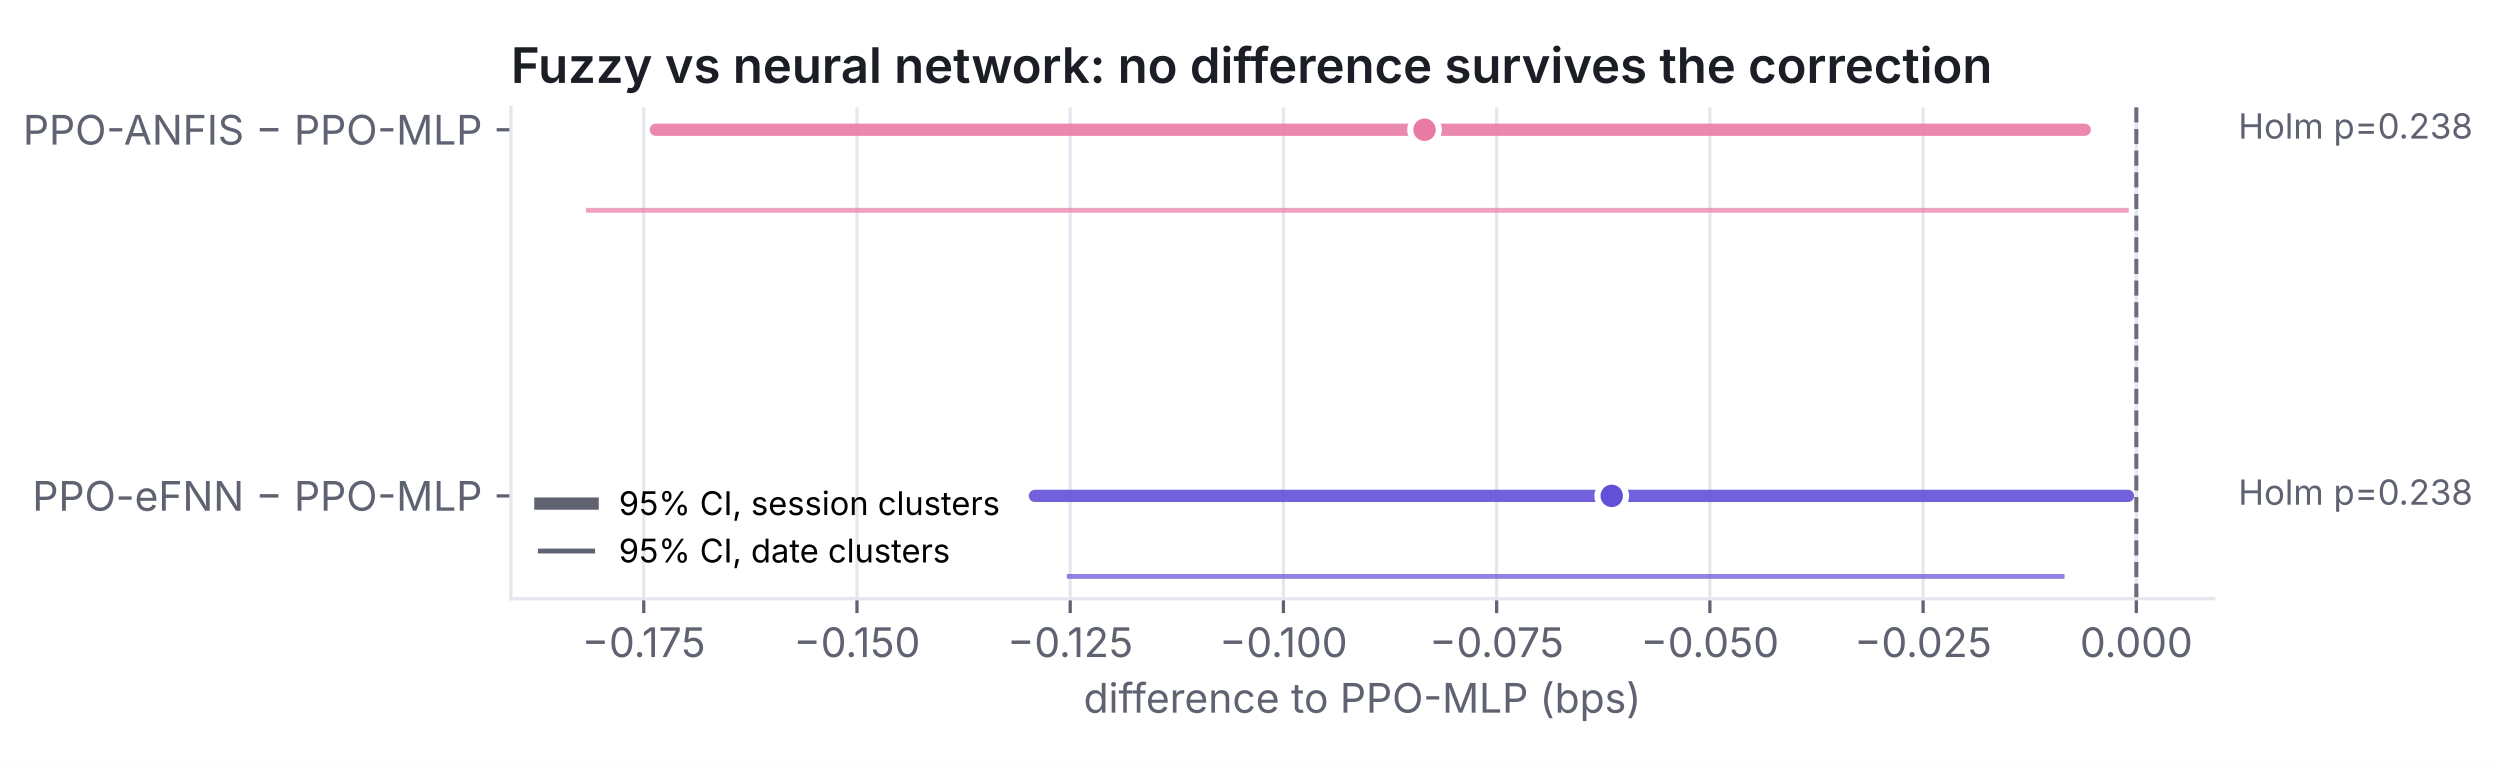
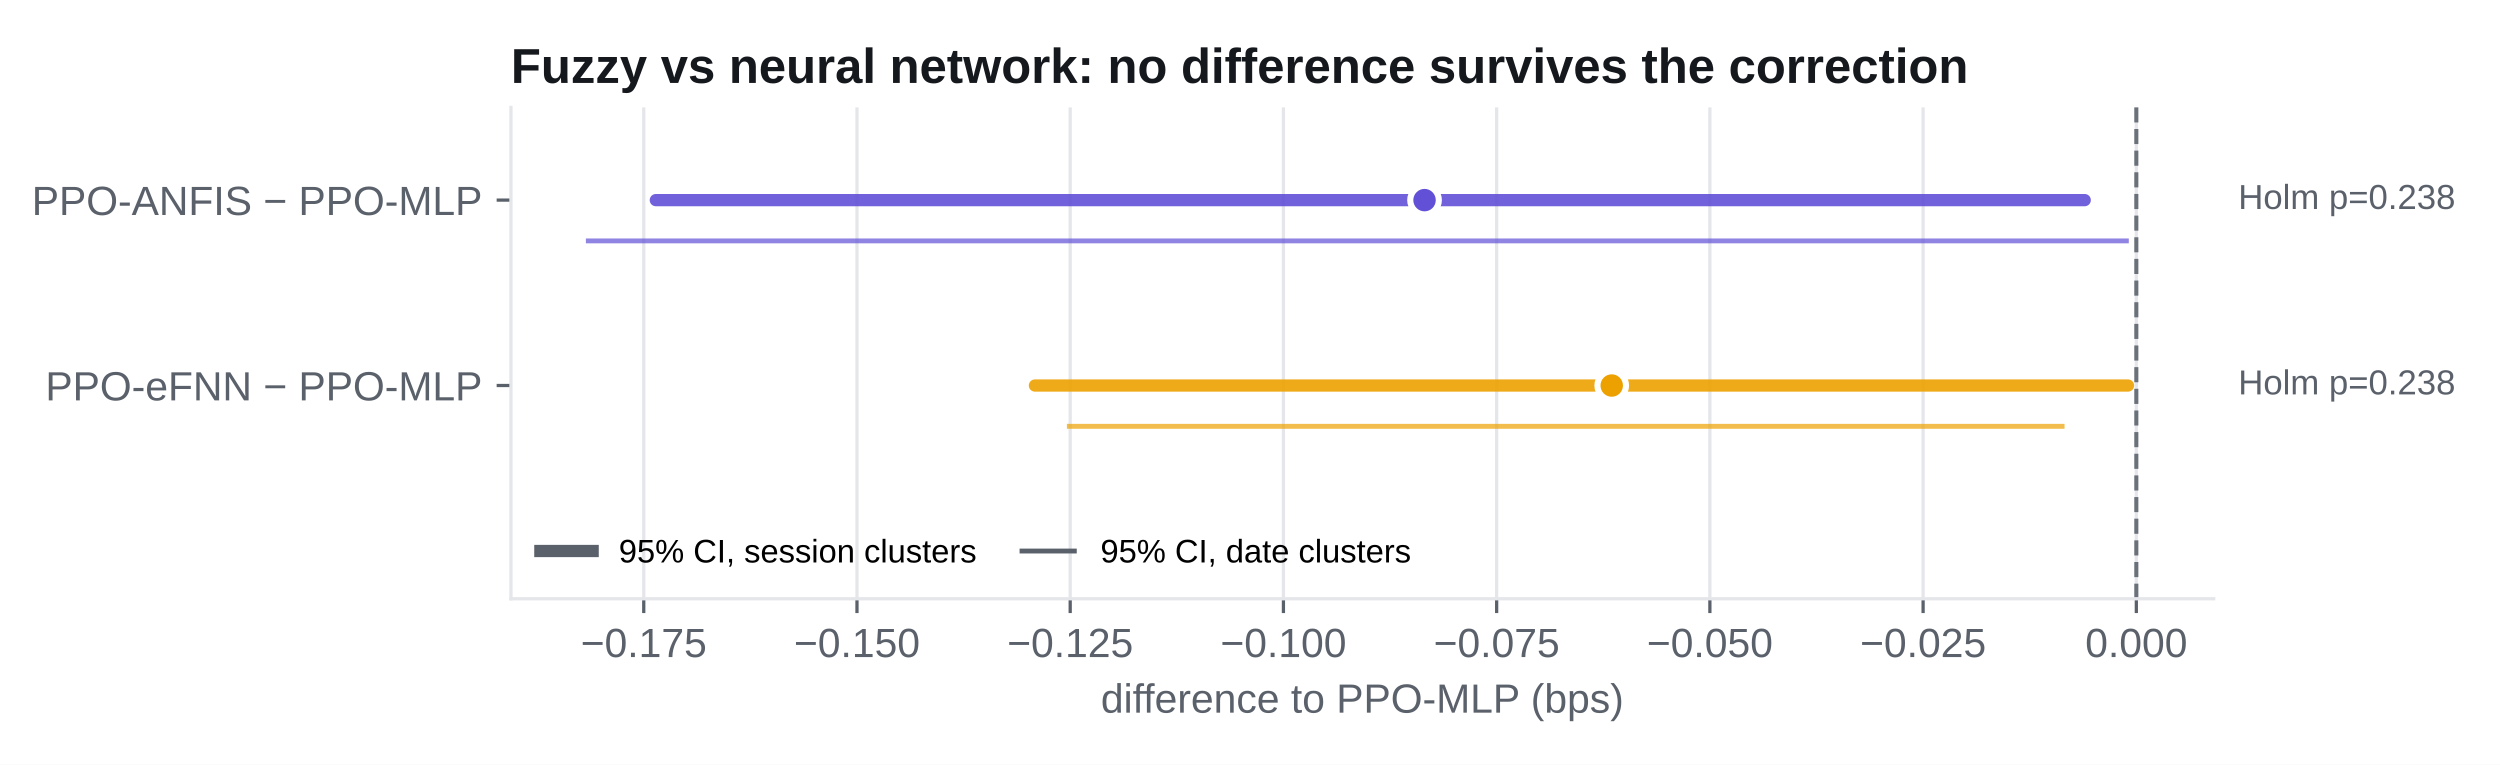
<svg xmlns="http://www.w3.org/2000/svg" xmlns:xlink="http://www.w3.org/1999/xlink" width="612pt" height="187.2pt" viewBox="0 0 612 187.2" version="1.1">
  <defs>
    <style type="text/css">*{stroke-linejoin: round; stroke-linecap: butt}</style>
  </defs>
  <g id="figure_1">
    <g id="patch_1">
      <path d="M 0 187.2  L 612 187.2  L 612 0  L 0 0  z " style="fill: #ffffff" />
    </g>
    <g id="axes_1">
      <g id="patch_2">
        <path d="M 125.08 146.575  L 541.92 146.575  L 541.92 26.295  L 125.08 26.295  z " style="fill: #ffffff" />
      </g>
      <g id="matplotlib.axis_1">
        <g id="xtick_1">
          <g id="line2d_1">
-             <path d="M 157.59 146.575  L 157.59 26.295  " clip-path="url(#p1d48a2001a)" style="fill: none; stroke: #e6e7ee; stroke-width: 0.8; stroke-linecap: square" />
+             <path d="M 157.59 146.575  L 157.59 26.295  " clip-path="url(#p40d12ab24c)" style="fill: none; stroke: #e4e6ea; stroke-width: 0.8; stroke-linecap: square" />
          </g>
          <g id="line2d_2">
            <defs>
-               <path id="md74570a606" d="M 0 0  L 0 3.5  " style="stroke: #5f6270; stroke-width: 0.8" />
+               <path id="mcc87a97436" d="M 0 0  L 0 3.5  " style="stroke: #5b616b; stroke-width: 0.8" />
            </defs>
            <g>
-               <use xlink:href="#md74570a606" x="157.59" y="146.575" style="fill: #5f6270; stroke: #5f6270; stroke-width: 0.8" />
+               <use xlink:href="#mcc87a97436" x="157.59" y="146.575" style="fill: #5b616b; stroke: #5b616b; stroke-width: 0.8" />
            </g>
          </g>
          <g id="text_1">
-             <text style="font-size: 10px; font-family: 'Inter', 'Segoe UI', 'Helvetica Neue', 'Arial', 'DejaVu Sans', sans-serif; text-anchor: middle; fill: #5f6270" x="157.59" y="160.855" transform="rotate(-0 157.5903 160.8552)">−0.175</text>
+             <text style="font-size: 10px; font-family: 'IBM Plex Sans', 'Segoe UI', 'Helvetica Neue', 'Arial', 'DejaVu Sans', sans-serif; text-anchor: middle; fill: #5b616b" x="157.59" y="160.855" transform="rotate(-0 157.5903 160.8552)">−0.175</text>
          </g>
        </g>
        <g id="xtick_2">
          <g id="line2d_3">
-             <path d="M 209.788 146.575  L 209.788 26.295  " clip-path="url(#p1d48a2001a)" style="fill: none; stroke: #e6e7ee; stroke-width: 0.8; stroke-linecap: square" />
+             <path d="M 209.788 146.575  L 209.788 26.295  " clip-path="url(#p40d12ab24c)" style="fill: none; stroke: #e4e6ea; stroke-width: 0.8; stroke-linecap: square" />
          </g>
          <g id="line2d_4">
            <g>
-               <use xlink:href="#md74570a606" x="209.788" y="146.575" style="fill: #5f6270; stroke: #5f6270; stroke-width: 0.8" />
+               <use xlink:href="#mcc87a97436" x="209.788" y="146.575" style="fill: #5b616b; stroke: #5b616b; stroke-width: 0.8" />
            </g>
          </g>
          <g id="text_2">
-             <text style="font-size: 10px; font-family: 'Inter', 'Segoe UI', 'Helvetica Neue', 'Arial', 'DejaVu Sans', sans-serif; text-anchor: middle; fill: #5f6270" x="209.788" y="160.855" transform="rotate(-0 209.7878 160.8552)">−0.150</text>
+             <text style="font-size: 10px; font-family: 'IBM Plex Sans', 'Segoe UI', 'Helvetica Neue', 'Arial', 'DejaVu Sans', sans-serif; text-anchor: middle; fill: #5b616b" x="209.788" y="160.855" transform="rotate(-0 209.7878 160.8552)">−0.150</text>
          </g>
        </g>
        <g id="xtick_3">
          <g id="line2d_5">
-             <path d="M 261.985 146.575  L 261.985 26.295  " clip-path="url(#p1d48a2001a)" style="fill: none; stroke: #e6e7ee; stroke-width: 0.8; stroke-linecap: square" />
+             <path d="M 261.985 146.575  L 261.985 26.295  " clip-path="url(#p40d12ab24c)" style="fill: none; stroke: #e4e6ea; stroke-width: 0.8; stroke-linecap: square" />
          </g>
          <g id="line2d_6">
            <g>
-               <use xlink:href="#md74570a606" x="261.985" y="146.575" style="fill: #5f6270; stroke: #5f6270; stroke-width: 0.8" />
+               <use xlink:href="#mcc87a97436" x="261.985" y="146.575" style="fill: #5b616b; stroke: #5b616b; stroke-width: 0.8" />
            </g>
          </g>
          <g id="text_3">
-             <text style="font-size: 10px; font-family: 'Inter', 'Segoe UI', 'Helvetica Neue', 'Arial', 'DejaVu Sans', sans-serif; text-anchor: middle; fill: #5f6270" x="261.985" y="160.855" transform="rotate(-0 261.9853 160.8552)">−0.125</text>
+             <text style="font-size: 10px; font-family: 'IBM Plex Sans', 'Segoe UI', 'Helvetica Neue', 'Arial', 'DejaVu Sans', sans-serif; text-anchor: middle; fill: #5b616b" x="261.985" y="160.855" transform="rotate(-0 261.9853 160.8552)">−0.125</text>
          </g>
        </g>
        <g id="xtick_4">
          <g id="line2d_7">
-             <path d="M 314.183 146.575  L 314.183 26.295  " clip-path="url(#p1d48a2001a)" style="fill: none; stroke: #e6e7ee; stroke-width: 0.8; stroke-linecap: square" />
+             <path d="M 314.183 146.575  L 314.183 26.295  " clip-path="url(#p40d12ab24c)" style="fill: none; stroke: #e4e6ea; stroke-width: 0.8; stroke-linecap: square" />
          </g>
          <g id="line2d_8">
            <g>
-               <use xlink:href="#md74570a606" x="314.183" y="146.575" style="fill: #5f6270; stroke: #5f6270; stroke-width: 0.8" />
+               <use xlink:href="#mcc87a97436" x="314.183" y="146.575" style="fill: #5b616b; stroke: #5b616b; stroke-width: 0.8" />
            </g>
          </g>
          <g id="text_4">
-             <text style="font-size: 10px; font-family: 'Inter', 'Segoe UI', 'Helvetica Neue', 'Arial', 'DejaVu Sans', sans-serif; text-anchor: middle; fill: #5f6270" x="314.183" y="160.855" transform="rotate(-0 314.1828 160.8552)">−0.100</text>
+             <text style="font-size: 10px; font-family: 'IBM Plex Sans', 'Segoe UI', 'Helvetica Neue', 'Arial', 'DejaVu Sans', sans-serif; text-anchor: middle; fill: #5b616b" x="314.183" y="160.855" transform="rotate(-0 314.1828 160.8552)">−0.100</text>
          </g>
        </g>
        <g id="xtick_5">
          <g id="line2d_9">
-             <path d="M 366.38 146.575  L 366.38 26.295  " clip-path="url(#p1d48a2001a)" style="fill: none; stroke: #e6e7ee; stroke-width: 0.8; stroke-linecap: square" />
+             <path d="M 366.38 146.575  L 366.38 26.295  " clip-path="url(#p40d12ab24c)" style="fill: none; stroke: #e4e6ea; stroke-width: 0.8; stroke-linecap: square" />
          </g>
          <g id="line2d_10">
            <g>
-               <use xlink:href="#md74570a606" x="366.38" y="146.575" style="fill: #5f6270; stroke: #5f6270; stroke-width: 0.8" />
+               <use xlink:href="#mcc87a97436" x="366.38" y="146.575" style="fill: #5b616b; stroke: #5b616b; stroke-width: 0.8" />
            </g>
          </g>
          <g id="text_5">
-             <text style="font-size: 10px; font-family: 'Inter', 'Segoe UI', 'Helvetica Neue', 'Arial', 'DejaVu Sans', sans-serif; text-anchor: middle; fill: #5f6270" x="366.38" y="160.855" transform="rotate(-0 366.3802 160.8552)">−0.075</text>
+             <text style="font-size: 10px; font-family: 'IBM Plex Sans', 'Segoe UI', 'Helvetica Neue', 'Arial', 'DejaVu Sans', sans-serif; text-anchor: middle; fill: #5b616b" x="366.38" y="160.855" transform="rotate(-0 366.3802 160.8552)">−0.075</text>
          </g>
        </g>
        <g id="xtick_6">
          <g id="line2d_11">
-             <path d="M 418.578 146.575  L 418.578 26.295  " clip-path="url(#p1d48a2001a)" style="fill: none; stroke: #e6e7ee; stroke-width: 0.8; stroke-linecap: square" />
+             <path d="M 418.578 146.575  L 418.578 26.295  " clip-path="url(#p40d12ab24c)" style="fill: none; stroke: #e4e6ea; stroke-width: 0.8; stroke-linecap: square" />
          </g>
          <g id="line2d_12">
            <g>
-               <use xlink:href="#md74570a606" x="418.578" y="146.575" style="fill: #5f6270; stroke: #5f6270; stroke-width: 0.8" />
+               <use xlink:href="#mcc87a97436" x="418.578" y="146.575" style="fill: #5b616b; stroke: #5b616b; stroke-width: 0.8" />
            </g>
          </g>
          <g id="text_6">
-             <text style="font-size: 10px; font-family: 'Inter', 'Segoe UI', 'Helvetica Neue', 'Arial', 'DejaVu Sans', sans-serif; text-anchor: middle; fill: #5f6270" x="418.578" y="160.855" transform="rotate(-0 418.5777 160.8552)">−0.050</text>
+             <text style="font-size: 10px; font-family: 'IBM Plex Sans', 'Segoe UI', 'Helvetica Neue', 'Arial', 'DejaVu Sans', sans-serif; text-anchor: middle; fill: #5b616b" x="418.578" y="160.855" transform="rotate(-0 418.5777 160.8552)">−0.050</text>
          </g>
        </g>
        <g id="xtick_7">
          <g id="line2d_13">
-             <path d="M 470.775 146.575  L 470.775 26.295  " clip-path="url(#p1d48a2001a)" style="fill: none; stroke: #e6e7ee; stroke-width: 0.8; stroke-linecap: square" />
+             <path d="M 470.775 146.575  L 470.775 26.295  " clip-path="url(#p40d12ab24c)" style="fill: none; stroke: #e4e6ea; stroke-width: 0.8; stroke-linecap: square" />
          </g>
          <g id="line2d_14">
            <g>
-               <use xlink:href="#md74570a606" x="470.775" y="146.575" style="fill: #5f6270; stroke: #5f6270; stroke-width: 0.8" />
+               <use xlink:href="#mcc87a97436" x="470.775" y="146.575" style="fill: #5b616b; stroke: #5b616b; stroke-width: 0.8" />
            </g>
          </g>
          <g id="text_7">
-             <text style="font-size: 10px; font-family: 'Inter', 'Segoe UI', 'Helvetica Neue', 'Arial', 'DejaVu Sans', sans-serif; text-anchor: middle; fill: #5f6270" x="470.775" y="160.855" transform="rotate(-0 470.7752 160.8552)">−0.025</text>
+             <text style="font-size: 10px; font-family: 'IBM Plex Sans', 'Segoe UI', 'Helvetica Neue', 'Arial', 'DejaVu Sans', sans-serif; text-anchor: middle; fill: #5b616b" x="470.775" y="160.855" transform="rotate(-0 470.7752 160.8552)">−0.025</text>
          </g>
        </g>
        <g id="xtick_8">
          <g id="line2d_15">
-             <path d="M 522.973 146.575  L 522.973 26.295  " clip-path="url(#p1d48a2001a)" style="fill: none; stroke: #e6e7ee; stroke-width: 0.8; stroke-linecap: square" />
+             <path d="M 522.973 146.575  L 522.973 26.295  " clip-path="url(#p40d12ab24c)" style="fill: none; stroke: #e4e6ea; stroke-width: 0.8; stroke-linecap: square" />
          </g>
          <g id="line2d_16">
            <g>
-               <use xlink:href="#md74570a606" x="522.973" y="146.575" style="fill: #5f6270; stroke: #5f6270; stroke-width: 0.8" />
+               <use xlink:href="#mcc87a97436" x="522.973" y="146.575" style="fill: #5b616b; stroke: #5b616b; stroke-width: 0.8" />
            </g>
          </g>
          <g id="text_8">
-             <text style="font-size: 10px; font-family: 'Inter', 'Segoe UI', 'Helvetica Neue', 'Arial', 'DejaVu Sans', sans-serif; text-anchor: middle; fill: #5f6270" x="522.973" y="160.855" transform="rotate(-0 522.9727 160.8552)">0.000</text>
+             <text style="font-size: 10px; font-family: 'IBM Plex Sans', 'Segoe UI', 'Helvetica Neue', 'Arial', 'DejaVu Sans', sans-serif; text-anchor: middle; fill: #5b616b" x="522.973" y="160.855" transform="rotate(-0 522.9727 160.8552)">0.000</text>
          </g>
        </g>
        <g id="text_9">
-           <text style="font-size: 10px; font-family: 'Inter', 'Segoe UI', 'Helvetica Neue', 'Arial', 'DejaVu Sans', sans-serif; text-anchor: middle; fill: #5f6270" x="333.5" y="174.469" transform="rotate(-0 333.5 174.4691)">difference to PPO-MLP (bps)</text>
+           <text style="font-size: 10px; font-family: 'IBM Plex Sans', 'Segoe UI', 'Helvetica Neue', 'Arial', 'DejaVu Sans', sans-serif; text-anchor: middle; fill: #5b616b" x="333.5" y="174.469" transform="rotate(-0 333.5 174.4691)">difference to PPO-MLP (bps)</text>
        </g>
      </g>
      <g id="matplotlib.axis_2">
        <g id="ytick_1">
          <g id="line2d_17">
            <defs>
-               <path id="m935e127096" d="M 0 0  L -3.5 0  " style="stroke: #5f6270; stroke-width: 0.8" />
+               <path id="ma535ad082d" d="M 0 0  L -3.5 0  " style="stroke: #5b616b; stroke-width: 0.8" />
            </defs>
            <g>
-               <use xlink:href="#m935e127096" x="125.08" y="31.762" style="fill: #5f6270; stroke: #5f6270; stroke-width: 0.8" />
+               <use xlink:href="#ma535ad082d" x="125.08" y="48.989" style="fill: #5b616b; stroke: #5b616b; stroke-width: 0.8" />
            </g>
          </g>
          <g id="text_10">
-             <text style="font-size: 10px; font-family: 'Inter', 'Segoe UI', 'Helvetica Neue', 'Arial', 'DejaVu Sans', sans-serif; text-anchor: end; fill: #5f6270" x="118.08" y="35.402" transform="rotate(-0 118.08 35.40241)">PPO-ANFIS − PPO-MLP</text>
+             <text style="font-size: 10px; font-family: 'IBM Plex Sans', 'Segoe UI', 'Helvetica Neue', 'Arial', 'DejaVu Sans', sans-serif; text-anchor: end; fill: #5b616b" x="118.08" y="52.629" transform="rotate(-0 118.08 52.62947)">PPO-ANFIS − PPO-MLP</text>
          </g>
        </g>
        <g id="ytick_2">
          <g id="line2d_18">
            <g>
-               <use xlink:href="#m935e127096" x="125.08" y="121.39" style="fill: #5f6270; stroke: #5f6270; stroke-width: 0.8" />
+               <use xlink:href="#ma535ad082d" x="125.08" y="94.378" style="fill: #5b616b; stroke: #5b616b; stroke-width: 0.8" />
            </g>
          </g>
          <g id="text_11">
-             <text style="font-size: 10px; font-family: 'Inter', 'Segoe UI', 'Helvetica Neue', 'Arial', 'DejaVu Sans', sans-serif; text-anchor: end; fill: #5f6270" x="118.08" y="125.03" transform="rotate(-0 118.08 125.0298)">PPO-eFNN − PPO-MLP</text>
+             <text style="font-size: 10px; font-family: 'IBM Plex Sans', 'Segoe UI', 'Helvetica Neue', 'Arial', 'DejaVu Sans', sans-serif; text-anchor: end; fill: #5b616b" x="118.08" y="98.018" transform="rotate(-0 118.08 98.01813)">PPO-eFNN − PPO-MLP</text>
          </g>
        </g>
      </g>
      <g id="line2d_19">
-         <path d="M 160.545 31.762  L 510.338 31.762  " clip-path="url(#p1d48a2001a)" style="fill: none; stroke: #e87ba4; stroke-opacity: 0.9; stroke-width: 3; stroke-linecap: round" />
+         <path d="M 160.545 48.989  L 510.338 48.989  " clip-path="url(#p40d12ab24c)" style="fill: none; stroke: #6250d6; stroke-opacity: 0.9; stroke-width: 3; stroke-linecap: round" />
      </g>
      <g id="line2d_20">
-         <path d="M 144.027 51.48  L 520.534 51.48  " clip-path="url(#p1d48a2001a)" style="fill: none; stroke: #e87ba4; stroke-opacity: 0.7; stroke-width: 1.2; stroke-linecap: square" />
+         <path d="M 144.027 58.975  L 520.534 58.975  " clip-path="url(#p40d12ab24c)" style="fill: none; stroke: #6250d6; stroke-opacity: 0.7; stroke-width: 1.2; stroke-linecap: square" />
      </g>
      <g id="line2d_21">
-         <path d="M 253.349 121.39  L 520.938 121.39  " clip-path="url(#p1d48a2001a)" style="fill: none; stroke: #6250d6; stroke-opacity: 0.9; stroke-width: 3; stroke-linecap: round" />
+         <path d="M 253.349 94.378  L 520.938 94.378  " clip-path="url(#p40d12ab24c)" style="fill: none; stroke: #eda100; stroke-opacity: 0.9; stroke-width: 3; stroke-linecap: round" />
      </g>
      <g id="line2d_22">
-         <path d="M 261.775 141.108  L 504.801 141.108  " clip-path="url(#p1d48a2001a)" style="fill: none; stroke: #6250d6; stroke-opacity: 0.7; stroke-width: 1.2; stroke-linecap: square" />
+         <path d="M 261.775 104.364  L 504.801 104.364  " clip-path="url(#p40d12ab24c)" style="fill: none; stroke: #eda100; stroke-opacity: 0.7; stroke-width: 1.2; stroke-linecap: square" />
      </g>
      <g id="line2d_23">
-         <path d="M 522.973 146.575  L 522.973 26.295  " clip-path="url(#p1d48a2001a)" style="fill: none; stroke-dasharray: 3.7,1.6; stroke-dashoffset: 0; stroke: #6b6e7a" />
+         <path d="M 522.973 146.575  L 522.973 26.295  " clip-path="url(#p40d12ab24c)" style="fill: none; stroke-dasharray: 3.7,1.6; stroke-dashoffset: 0; stroke: #6b717b" />
      </g>
      <g id="line2d_24" />
      <g id="line2d_25" />
      <g id="patch_3">
-         <path d="M 125.08 146.575  L 125.08 26.295  " style="fill: none; stroke: #e6e7ee; stroke-width: 0.8; stroke-linejoin: miter; stroke-linecap: square" />
+         <path d="M 125.08 146.575  L 125.08 26.295  " style="fill: none; stroke: #e4e6ea; stroke-width: 0.8; stroke-linejoin: miter; stroke-linecap: square" />
      </g>
      <g id="patch_4">
-         <path d="M 125.08 146.575  L 541.92 146.575  " style="fill: none; stroke: #e6e7ee; stroke-width: 0.8; stroke-linejoin: miter; stroke-linecap: square" />
+         <path d="M 125.08 146.575  L 541.92 146.575  " style="fill: none; stroke: #e4e6ea; stroke-width: 0.8; stroke-linejoin: miter; stroke-linecap: square" />
      </g>
      <g id="line2d_26">
        <defs>
-           <path id="m5ba935ef56" d="M 0 3.5  C 0.928 3.5 1.819 3.131 2.475 2.475  C 3.131 1.819 3.5 0.928 3.5 0  C 3.5 -0.928 3.131 -1.819 2.475 -2.475  C 1.819 -3.131 0.928 -3.5 0 -3.5  C -0.928 -3.5 -1.819 -3.131 -2.475 -2.475  C -3.131 -1.819 -3.5 -0.928 -3.5 0  C -3.5 0.928 -3.131 1.819 -2.475 2.475  C -1.819 3.131 -0.928 3.5 0 3.5  z " style="stroke: #ffffff; stroke-width: 1.5" />
+           <path id="ma46fde5119" d="M 0 3.5  C 0.928 3.5 1.819 3.131 2.475 2.475  C 3.131 1.819 3.5 0.928 3.5 0  C 3.5 -0.928 3.131 -1.819 2.475 -2.475  C 1.819 -3.131 0.928 -3.5 0 -3.5  C -0.928 -3.5 -1.819 -3.131 -2.475 -2.475  C -3.131 -1.819 -3.5 -0.928 -3.5 0  C -3.5 0.928 -3.131 1.819 -2.475 2.475  C -1.819 3.131 -0.928 3.5 0 3.5  z " style="stroke: #ffffff; stroke-width: 1.5" />
        </defs>
-         <g clip-path="url(#p1d48a2001a)">
-           <use xlink:href="#m5ba935ef56" x="348.726" y="31.762" style="fill: #e87ba4; stroke: #ffffff; stroke-width: 1.5" />
+         <g clip-path="url(#p40d12ab24c)">
+           <use xlink:href="#ma46fde5119" x="348.726" y="48.989" style="fill: #6250d6; stroke: #ffffff; stroke-width: 1.5" />
        </g>
      </g>
      <g id="text_12">
-         <text style="font-size: 8.5px; font-family: 'Inter', 'Segoe UI', 'Helvetica Neue', 'Arial', 'DejaVu Sans', sans-serif; text-anchor: start; fill: #5f6270" x="547.92" y="33.931" transform="rotate(-0 547.92 33.9311)">Holm p=0.238</text>
+         <text style="font-size: 8.5px; font-family: 'IBM Plex Sans', 'Segoe UI', 'Helvetica Neue', 'Arial', 'DejaVu Sans', sans-serif; text-anchor: start; fill: #5b616b" x="547.92" y="51.158" transform="rotate(-0 547.92 51.15816)">Holm p=0.238</text>
      </g>
      <g id="line2d_27">
        <defs>
-           <path id="m4e6b04a35d" d="M 0 3.5  C 0.928 3.5 1.819 3.131 2.475 2.475  C 3.131 1.819 3.5 0.928 3.5 0  C 3.5 -0.928 3.131 -1.819 2.475 -2.475  C 1.819 -3.131 0.928 -3.5 0 -3.5  C -0.928 -3.5 -1.819 -3.131 -2.475 -2.475  C -3.131 -1.819 -3.5 -0.928 -3.5 0  C -3.5 0.928 -3.131 1.819 -2.475 2.475  C -1.819 3.131 -0.928 3.5 0 3.5  z " style="stroke: #ffffff; stroke-width: 1.5" />
+           <path id="m3da15162a5" d="M 0 3.5  C 0.928 3.5 1.819 3.131 2.475 2.475  C 3.131 1.819 3.5 0.928 3.5 0  C 3.5 -0.928 3.131 -1.819 2.475 -2.475  C 1.819 -3.131 0.928 -3.5 0 -3.5  C -0.928 -3.5 -1.819 -3.131 -2.475 -2.475  C -3.131 -1.819 -3.5 -0.928 -3.5 0  C -3.5 0.928 -3.131 1.819 -2.475 2.475  C -1.819 3.131 -0.928 3.5 0 3.5  z " style="stroke: #ffffff; stroke-width: 1.5" />
        </defs>
-         <g clip-path="url(#p1d48a2001a)">
-           <use xlink:href="#m4e6b04a35d" x="394.55" y="121.39" style="fill: #6250d6; stroke: #ffffff; stroke-width: 1.5" />
+         <g clip-path="url(#p40d12ab24c)">
+           <use xlink:href="#m3da15162a5" x="394.55" y="94.378" style="fill: #eda100; stroke: #ffffff; stroke-width: 1.5" />
        </g>
      </g>
      <g id="text_13">
-         <text style="font-size: 8.5px; font-family: 'Inter', 'Segoe UI', 'Helvetica Neue', 'Arial', 'DejaVu Sans', sans-serif; text-anchor: start; fill: #5f6270" x="547.92" y="123.558" transform="rotate(-0 547.92 123.5585)">Holm p=0.238</text>
+         <text style="font-size: 8.5px; font-family: 'IBM Plex Sans', 'Segoe UI', 'Helvetica Neue', 'Arial', 'DejaVu Sans', sans-serif; text-anchor: start; fill: #5b616b" x="547.92" y="96.547" transform="rotate(-0 547.92 96.54682)">Holm p=0.238</text>
      </g>
      <g id="text_14">
-         <text style="font-weight: 600; font-size: 12px; font-family: 'Inter', 'Segoe UI', 'Helvetica Neue', 'Arial', 'DejaVu Sans', sans-serif; text-anchor: start; fill: #1c1e26" x="125.08" y="20.295" transform="rotate(-0 125.08 20.295)">Fuzzy vs neural network: no difference survives the correction</text>
+         <text style="font-weight: 600; font-size: 12px; font-family: 'IBM Plex Sans', 'Segoe UI', 'Helvetica Neue', 'Arial', 'DejaVu Sans', sans-serif; text-anchor: start; fill: #15181d" x="125.08" y="20.295" transform="rotate(-0 125.08 20.295)">Fuzzy vs neural network: no difference survives the correction</text>
      </g>
      <g id="legend_1">
        <g id="line2d_28">
-           <path d="M 132.28 123.285  L 138.68 123.285  L 145.08 123.285  " style="fill: none; stroke: #5f6270; stroke-width: 3; stroke-linecap: square" />
+           <path d="M 132.28 134.891  L 138.68 134.891  L 145.08 134.891  " style="fill: none; stroke: #5b616b; stroke-width: 3; stroke-linecap: square" />
        </g>
        <g id="text_15">
-           <text style="font-size: 8px; font-family: 'Inter', 'Segoe UI', 'Helvetica Neue', 'Arial', 'DejaVu Sans', sans-serif; text-anchor: start" x="151.48" y="126.085" transform="rotate(-0 151.48 126.0853)">95% CI, session clusters</text>
+           <text style="font-size: 8px; font-family: 'IBM Plex Sans', 'Segoe UI', 'Helvetica Neue', 'Arial', 'DejaVu Sans', sans-serif; text-anchor: start" x="151.48" y="137.691" transform="rotate(-0 151.48 137.6914)">95% CI, session clusters</text>
        </g>
        <g id="line2d_29">
-           <path d="M 132.28 134.891  L 138.68 134.891  L 145.08 134.891  " style="fill: none; stroke: #5f6270; stroke-width: 1.2; stroke-linecap: square" />
+           <path d="M 250.191 134.891  L 256.591 134.891  L 262.991 134.891  " style="fill: none; stroke: #5b616b; stroke-width: 1.2; stroke-linecap: square" />
        </g>
        <g id="text_16">
-           <text style="font-size: 8px; font-family: 'Inter', 'Segoe UI', 'Helvetica Neue', 'Arial', 'DejaVu Sans', sans-serif; text-anchor: start" x="151.48" y="137.691" transform="rotate(-0 151.48 137.6914)">95% CI, date clusters</text>
+           <text style="font-size: 8px; font-family: 'IBM Plex Sans', 'Segoe UI', 'Helvetica Neue', 'Arial', 'DejaVu Sans', sans-serif; text-anchor: start" x="269.391" y="137.691" transform="rotate(-0 269.3913 137.6914)">95% CI, date clusters</text>
        </g>
      </g>
    </g>
  </g>
  <defs>
-     <clipPath id="p1d48a2001a">
+     <clipPath id="p40d12ab24c">
      <rect x="125.08" y="26.295" width="416.84" height="120.28" />
    </clipPath>
  </defs>
</svg>
